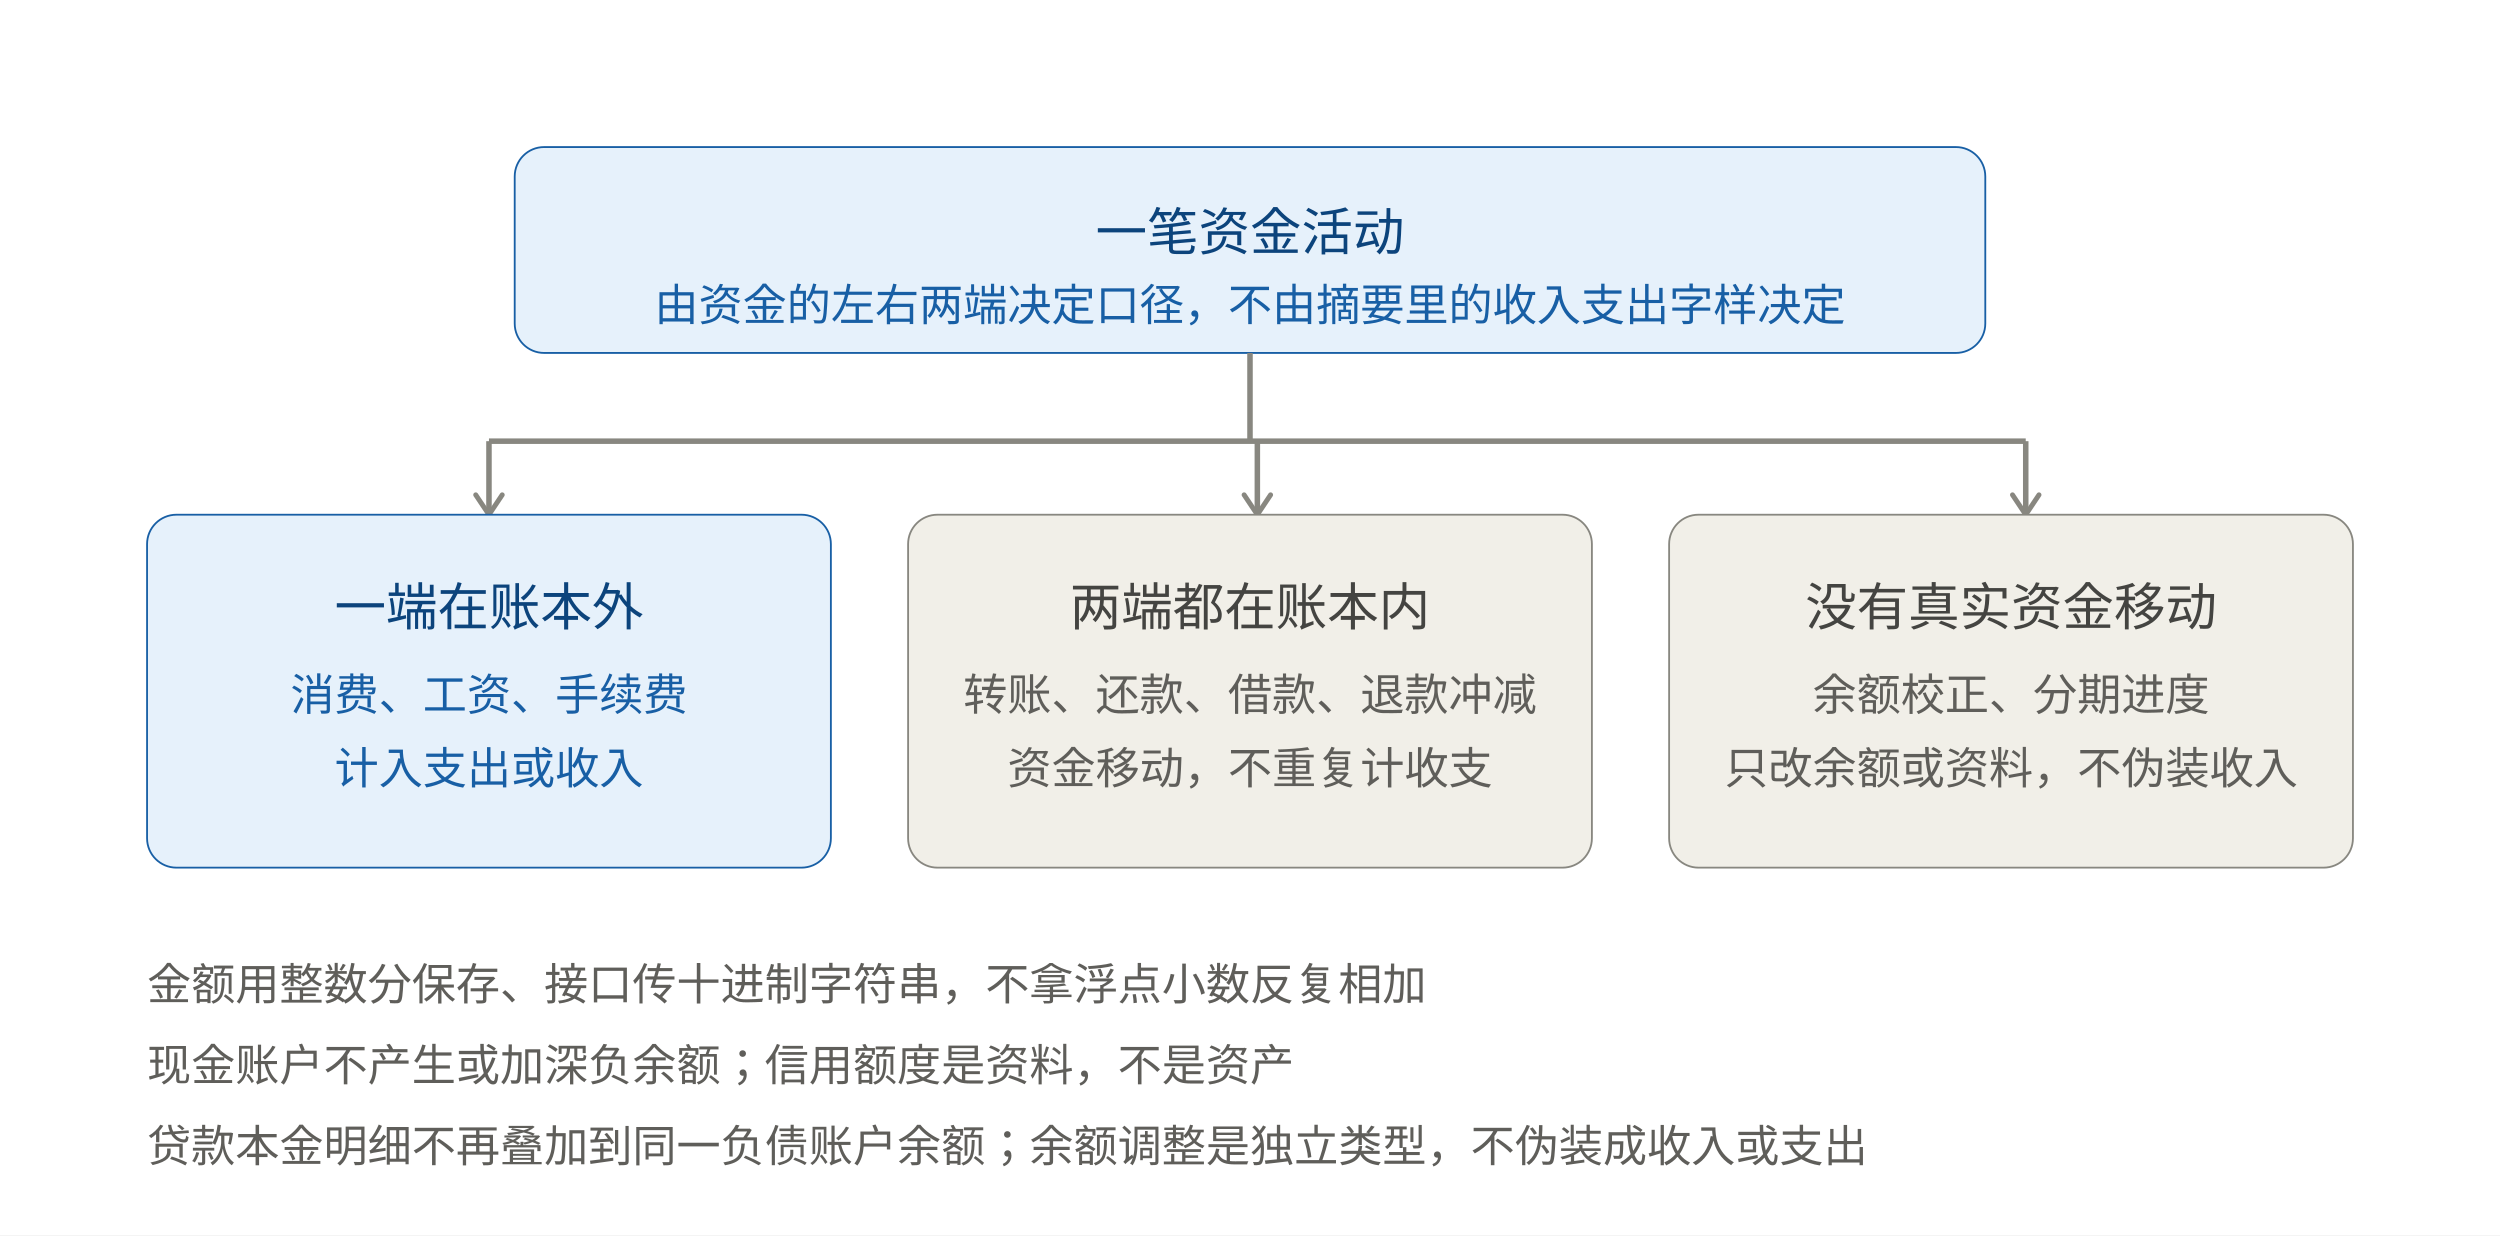
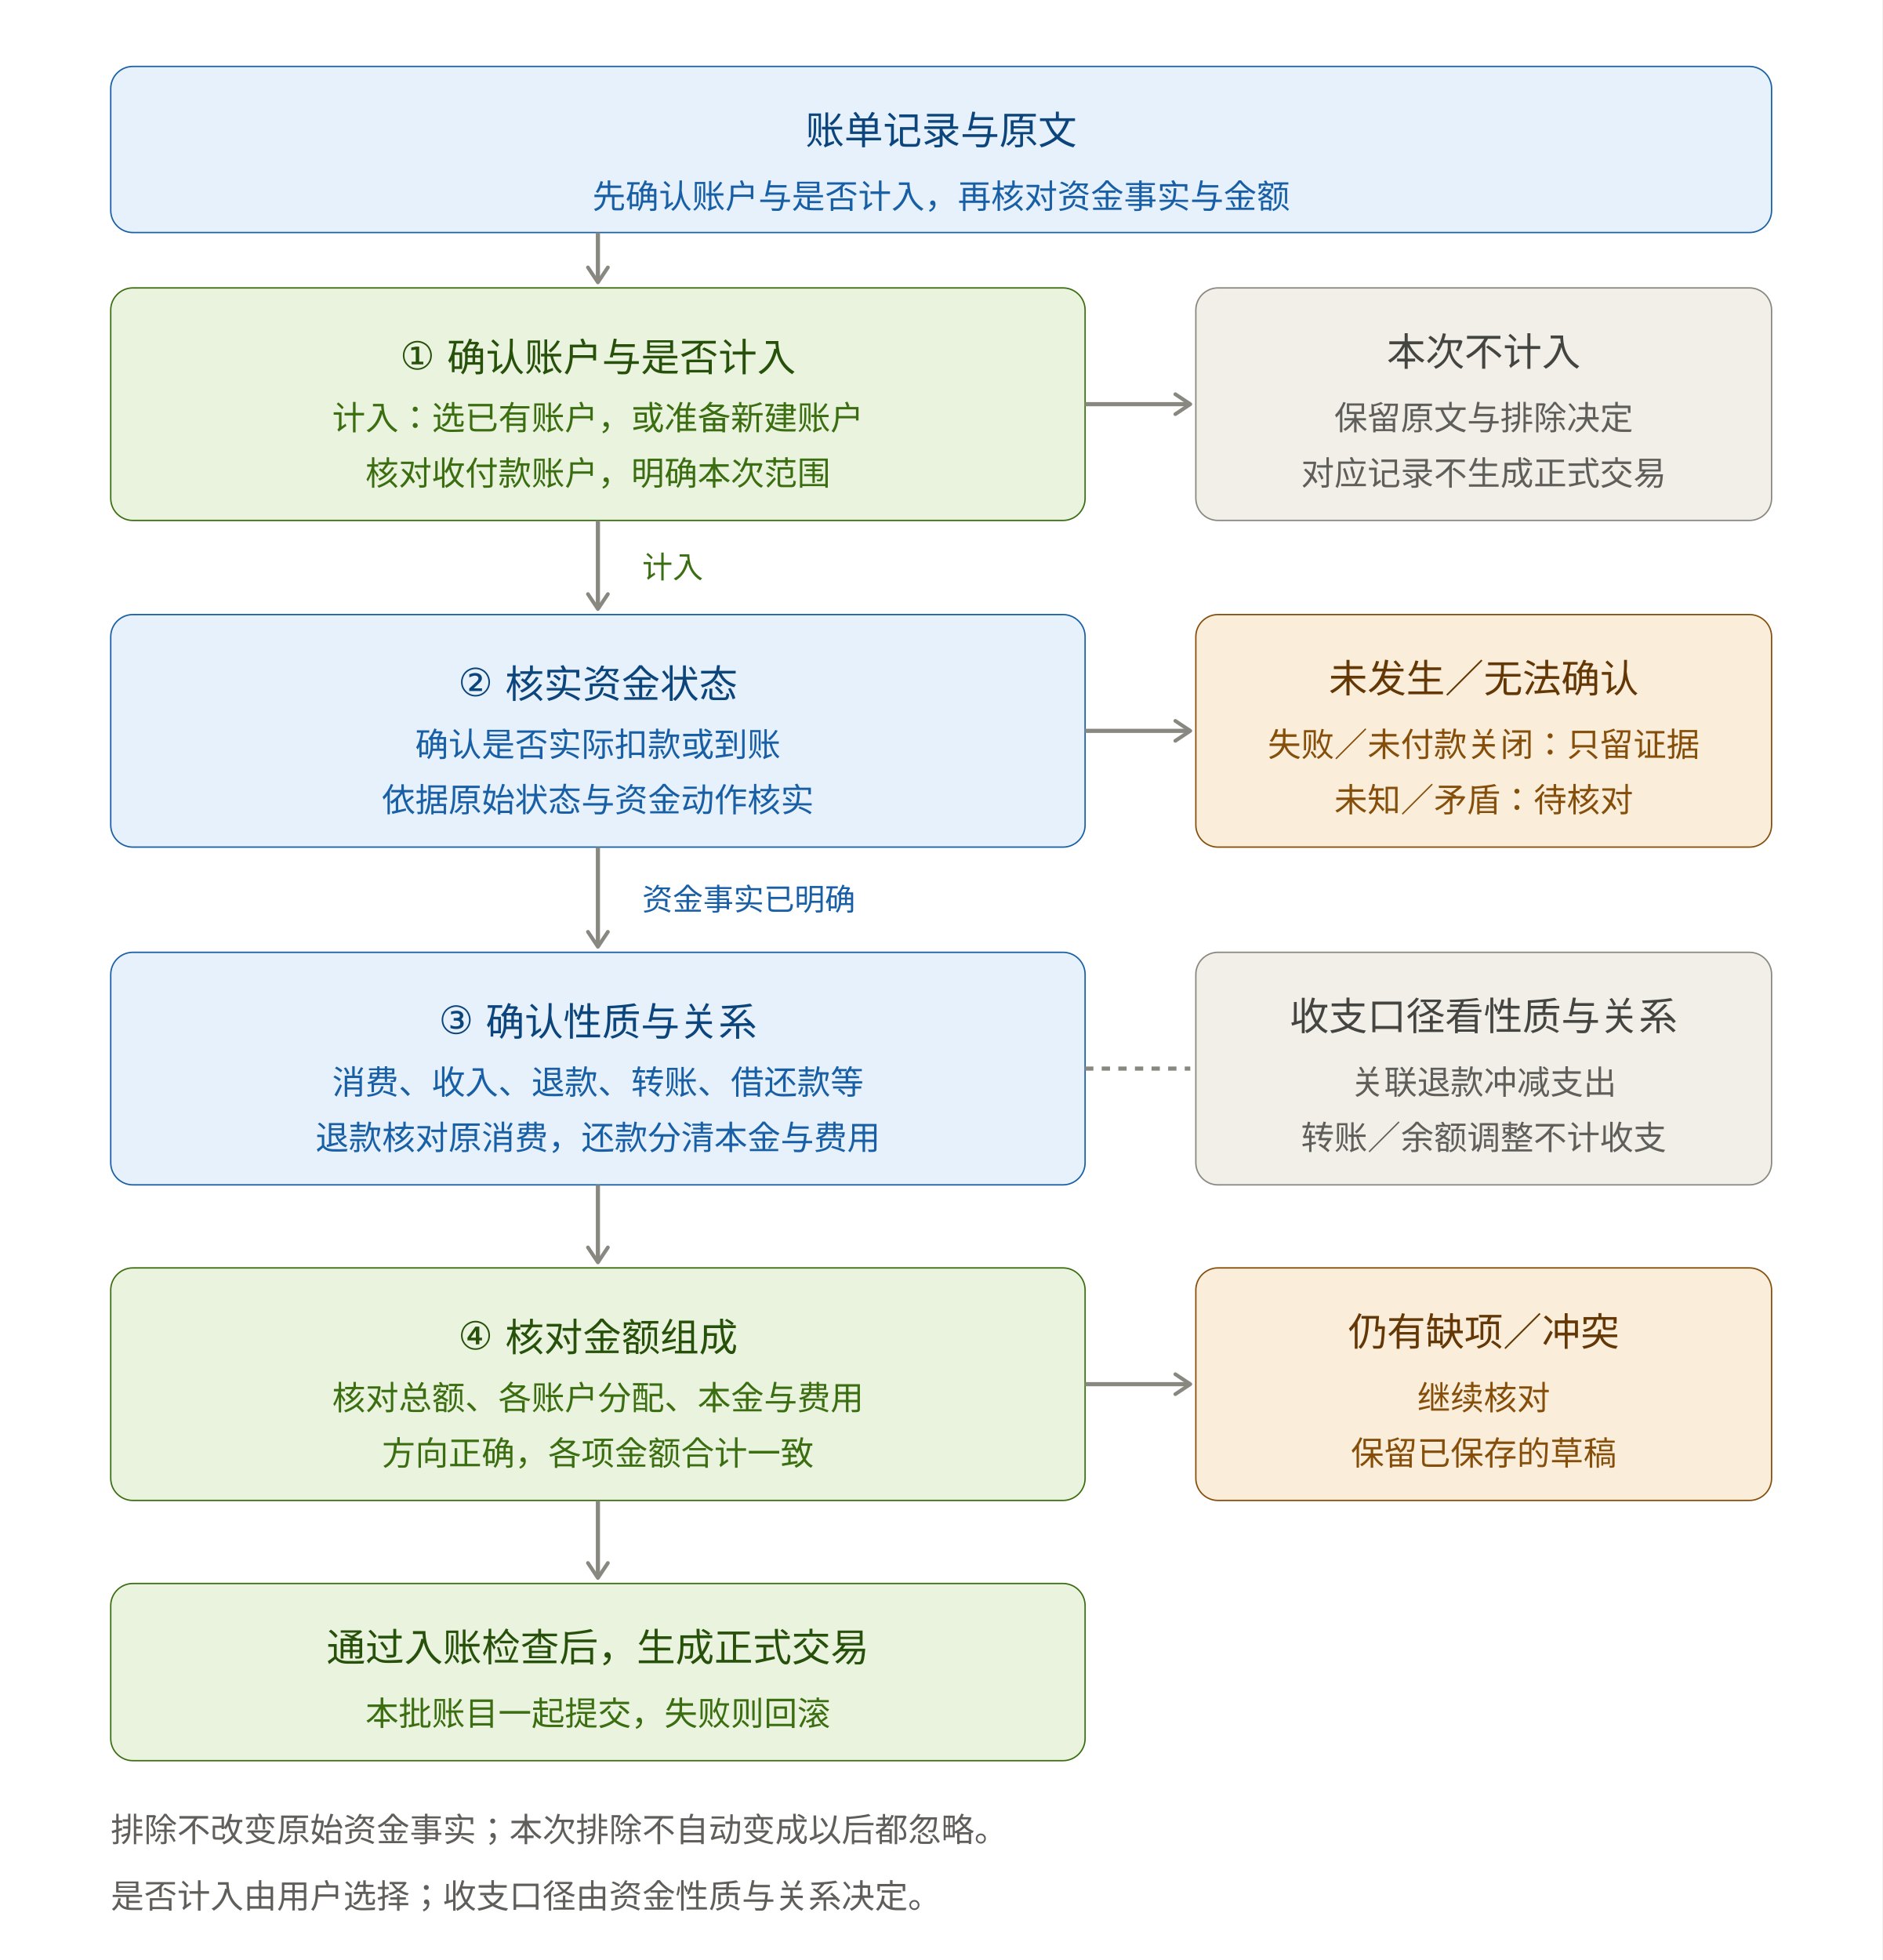
- <svg xmlns="http://www.w3.org/2000/svg" viewBox="0 0 680 336" width="680" height="336">
+ <svg xmlns="http://www.w3.org/2000/svg" viewBox="0 0 680 708" width="680" height="708" role="img">
  <defs>
    <marker id="arrow" viewBox="0 0 10 10" refX="8" refY="5" markerWidth="6" markerHeight="6" orient="auto-start-reverse">
      <path d="M2 1L8 5L2 9" fill="none" stroke="context-stroke" stroke-width="1.5" stroke-linecap="round" stroke-linejoin="round" />
    </marker>
  </defs>
-   <rect x="0" y="0" width="680" height="336" fill="#FFFFFF" />
+   <rect width="680" height="708" fill="#FFFFFF" />
  <g font-family="PingFang SC, Helvetica Neue, Arial, sans-serif">
-     <rect x="140" y="40" width="400" height="56" rx="8" fill="#E6F1FB" stroke="#185FA5" stroke-width="0.5" />
-     <text x="340" y="62" text-anchor="middle" dominant-baseline="central" font-size="14" font-weight="500" fill="#0C447C">一笔资金活动</text>
-     <text x="340" y="82" text-anchor="middle" dominant-baseline="central" font-size="12" fill="#185FA5">由资金的左右两端决定口径，不由摘要里的收入支出字样决定</text>
-     <path d="M340 96L340 120" fill="none" stroke="#888780" stroke-width="1.5" />
-     <path d="M133 120L551 120" fill="none" stroke="#888780" stroke-width="1.5" />
-     <path d="M133 120L133 140" fill="none" stroke="#888780" stroke-width="1.5" marker-end="url(#arrow)" />
-     <path d="M342 120L342 140" fill="none" stroke="#888780" stroke-width="1.5" marker-end="url(#arrow)" />
-     <path d="M551 120L551 140" fill="none" stroke="#888780" stroke-width="1.5" marker-end="url(#arrow)" />
-     <rect x="40" y="140" width="186" height="96" rx="8" fill="#E6F1FB" stroke="#185FA5" stroke-width="0.5" />
-     <text x="133" y="164" text-anchor="middle" dominant-baseline="central" font-size="14" font-weight="500" fill="#0C447C">一端在账本外</text>
-     <text x="133" y="188" text-anchor="middle" dominant-baseline="central" font-size="12" fill="#185FA5">消费、工资、手续费</text>
-     <text x="133" y="208" text-anchor="middle" dominant-baseline="central" font-size="12" fill="#185FA5">计入支出或收入</text>
-     <rect x="247" y="140" width="186" height="96" rx="8" fill="#F1EFE8" stroke="#888780" stroke-width="0.5" />
-     <text x="340" y="164" text-anchor="middle" dominant-baseline="central" font-size="14" font-weight="500" fill="#444441">两端都在账本内</text>
-     <text x="340" y="188" text-anchor="middle" dominant-baseline="central" font-size="12" fill="#5F5E5A">转账、还款、借款、退款冲减</text>
-     <text x="340" y="208" text-anchor="middle" dominant-baseline="central" font-size="12" fill="#5F5E5A">资金移动，不重复计收支</text>
-     <rect x="454" y="140" width="186" height="96" rx="8" fill="#F1EFE8" stroke="#888780" stroke-width="0.5" />
-     <text x="547" y="164" text-anchor="middle" dominant-baseline="central" font-size="14" font-weight="500" fill="#444441">没有真实资金移动</text>
-     <text x="547" y="188" text-anchor="middle" dominant-baseline="central" font-size="12" fill="#5F5E5A">余额校正、分期进度</text>
-     <text x="547" y="208" text-anchor="middle" dominant-baseline="central" font-size="12" fill="#5F5E5A">只改余额或资料，不伪装收入</text>
-     <text x="40" y="272" font-size="12" fill="#5F5E5A">金额用整数分保存、接口传十进制字符串，不拿浮点小数反复相加</text>
-     <text x="40" y="294" font-size="12" fill="#5F5E5A">现金账户不产生或加深负余额；信用额度是资料，不是资产</text>
-     <text x="40" y="316" font-size="12" fill="#5F5E5A">贷款本金明细不再叠加到同一负债账户余额；余额调整是独立类型，不伪装成收入或支出</text>
+     <rect x="40" y="24" width="600" height="60" rx="8" fill="#E6F1FB" stroke="#185FA5" stroke-width="0.5" />
+     <text x="340.0" y="46" text-anchor="middle" dominant-baseline="central" font-size="14" fill="#0C447C" font-weight="500">账单记录与原文</text>
+     <text x="340.0" y="70" text-anchor="middle" dominant-baseline="central" font-size="12" fill="#185FA5">先确认账户与是否计入，再核对资金事实与金额</text>
+     <path d="M216 84L216 102" fill="none" stroke="#888780" stroke-width="1.5" marker-end="url(#arrow)" />
+     <rect x="40" y="104" width="352" height="84" rx="8" fill="#EAF3DE" stroke="#3B6D11" stroke-width="0.5" />
+     <text x="216.0" y="126" text-anchor="middle" dominant-baseline="central" font-size="14" fill="#27500A" font-weight="500">① 确认账户与是否计入</text>
+     <text x="216.0" y="150" text-anchor="middle" dominant-baseline="central" font-size="12" fill="#3B6D11">计入：选已有账户，或准备新建账户</text>
+     <text x="216.0" y="170" text-anchor="middle" dominant-baseline="central" font-size="12" fill="#3B6D11">核对收付款账户，明确本次范围</text>
+     <path d="M392 146L430 146" fill="none" stroke="#888780" stroke-width="1.5" marker-end="url(#arrow)" />
+     <rect x="432" y="104" width="208" height="84" rx="8" fill="#F1EFE8" stroke="#888780" stroke-width="0.5" />
+     <text x="536.0" y="126" text-anchor="middle" dominant-baseline="central" font-size="14" fill="#444441" font-weight="500">本次不计入</text>
+     <text x="536.0" y="150" text-anchor="middle" dominant-baseline="central" font-size="12" fill="#5F5E5A">保留原文与排除决定</text>
+     <text x="536.0" y="170" text-anchor="middle" dominant-baseline="central" font-size="12" fill="#5F5E5A">对应记录不生成正式交易</text>
+     <path d="M216 188L216 220" fill="none" stroke="#888780" stroke-width="1.5" marker-end="url(#arrow)" />
+     <text x="232" y="204" text-anchor="start" dominant-baseline="central" font-size="11" fill="#3B6D11">计入</text>
+     <rect x="40" y="222" width="352" height="84" rx="8" fill="#E6F1FB" stroke="#185FA5" stroke-width="0.5" />
+     <text x="216.0" y="244" text-anchor="middle" dominant-baseline="central" font-size="14" fill="#0C447C" font-weight="500">② 核实资金状态</text>
+     <text x="216.0" y="268" text-anchor="middle" dominant-baseline="central" font-size="12" fill="#185FA5">确认是否实际扣款或到账</text>
+     <text x="216.0" y="288" text-anchor="middle" dominant-baseline="central" font-size="12" fill="#185FA5">依据原始状态与资金动作核实</text>
+     <path d="M392 264L430 264" fill="none" stroke="#888780" stroke-width="1.5" marker-end="url(#arrow)" />
+     <rect x="432" y="222" width="208" height="84" rx="8" fill="#FAEEDA" stroke="#854F0B" stroke-width="0.5" />
+     <text x="536.0" y="244" text-anchor="middle" dominant-baseline="central" font-size="14" fill="#633806" font-weight="500">未发生／无法确认</text>
+     <text x="536.0" y="268" text-anchor="middle" dominant-baseline="central" font-size="12" fill="#854F0B">失败／未付款关闭：只留证据</text>
+     <text x="536.0" y="288" text-anchor="middle" dominant-baseline="central" font-size="12" fill="#854F0B">未知／矛盾：待核对</text>
+     <path d="M216 306L216 342" fill="none" stroke="#888780" stroke-width="1.5" marker-end="url(#arrow)" />
+     <text x="232" y="324" text-anchor="start" dominant-baseline="central" font-size="11" fill="#185FA5">资金事实已明确</text>
+     <rect x="40" y="344" width="352" height="84" rx="8" fill="#E6F1FB" stroke="#185FA5" stroke-width="0.5" />
+     <text x="216.0" y="366" text-anchor="middle" dominant-baseline="central" font-size="14" fill="#0C447C" font-weight="500">③ 确认性质与关系</text>
+     <text x="216.0" y="390" text-anchor="middle" dominant-baseline="central" font-size="12" fill="#185FA5">消费、收入、退款、转账、借还款等</text>
+     <text x="216.0" y="410" text-anchor="middle" dominant-baseline="central" font-size="12" fill="#185FA5">退款核对原消费，还款分清本金与费用</text>
+     <path d="M392 386L430 386" fill="none" stroke="#888780" stroke-width="1.5" stroke-dasharray="3 3" />
+     <rect x="432" y="344" width="208" height="84" rx="8" fill="#F1EFE8" stroke="#888780" stroke-width="0.5" />
+     <text x="536.0" y="366" text-anchor="middle" dominant-baseline="central" font-size="14" fill="#444441" font-weight="500">收支口径看性质与关系</text>
+     <text x="536.0" y="390" text-anchor="middle" dominant-baseline="central" font-size="12" fill="#5F5E5A">关联退款冲减支出</text>
+     <text x="536.0" y="410" text-anchor="middle" dominant-baseline="central" font-size="12" fill="#5F5E5A">转账／余额调整不计收支</text>
+     <path d="M216 428L216 456" fill="none" stroke="#888780" stroke-width="1.5" marker-end="url(#arrow)" />
+     <rect x="40" y="458" width="352" height="84" rx="8" fill="#EAF3DE" stroke="#3B6D11" stroke-width="0.5" />
+     <text x="216.0" y="480" text-anchor="middle" dominant-baseline="central" font-size="14" fill="#27500A" font-weight="500">④ 核对金额组成</text>
+     <text x="216.0" y="504" text-anchor="middle" dominant-baseline="central" font-size="12" fill="#3B6D11">核对总额、各账户分配、本金与费用</text>
+     <text x="216.0" y="524" text-anchor="middle" dominant-baseline="central" font-size="12" fill="#3B6D11">方向正确，各项金额合计一致</text>
+     <path d="M392 500L430 500" fill="none" stroke="#888780" stroke-width="1.5" marker-end="url(#arrow)" />
+     <rect x="432" y="458" width="208" height="84" rx="8" fill="#FAEEDA" stroke="#854F0B" stroke-width="0.5" />
+     <text x="536.0" y="480" text-anchor="middle" dominant-baseline="central" font-size="14" fill="#633806" font-weight="500">仍有缺项／冲突</text>
+     <text x="536.0" y="504" text-anchor="middle" dominant-baseline="central" font-size="12" fill="#854F0B">继续核对</text>
+     <text x="536.0" y="524" text-anchor="middle" dominant-baseline="central" font-size="12" fill="#854F0B">保留已保存的草稿</text>
+     <path d="M216 542L216 570" fill="none" stroke="#888780" stroke-width="1.5" marker-end="url(#arrow)" />
+     <rect x="40" y="572" width="352" height="64" rx="8" fill="#EAF3DE" stroke="#3B6D11" stroke-width="0.5" />
+     <text x="216.0" y="594" text-anchor="middle" dominant-baseline="central" font-size="14" fill="#27500A" font-weight="500">通过入账检查后，生成正式交易</text>
+     <text x="216.0" y="618" text-anchor="middle" dominant-baseline="central" font-size="12" fill="#3B6D11">本批账目一起提交，失败则回滚</text>
+     <text x="40" y="660" text-anchor="start" dominant-baseline="central" font-size="12" fill="#5F5E5A">排除不改变原始资金事实；本次排除不自动变成以后都忽略。</text>
+     <text x="40" y="684" text-anchor="start" dominant-baseline="central" font-size="12" fill="#5F5E5A">是否计入由用户选择；收支口径由资金性质与关系决定。</text>
  </g>
</svg>
